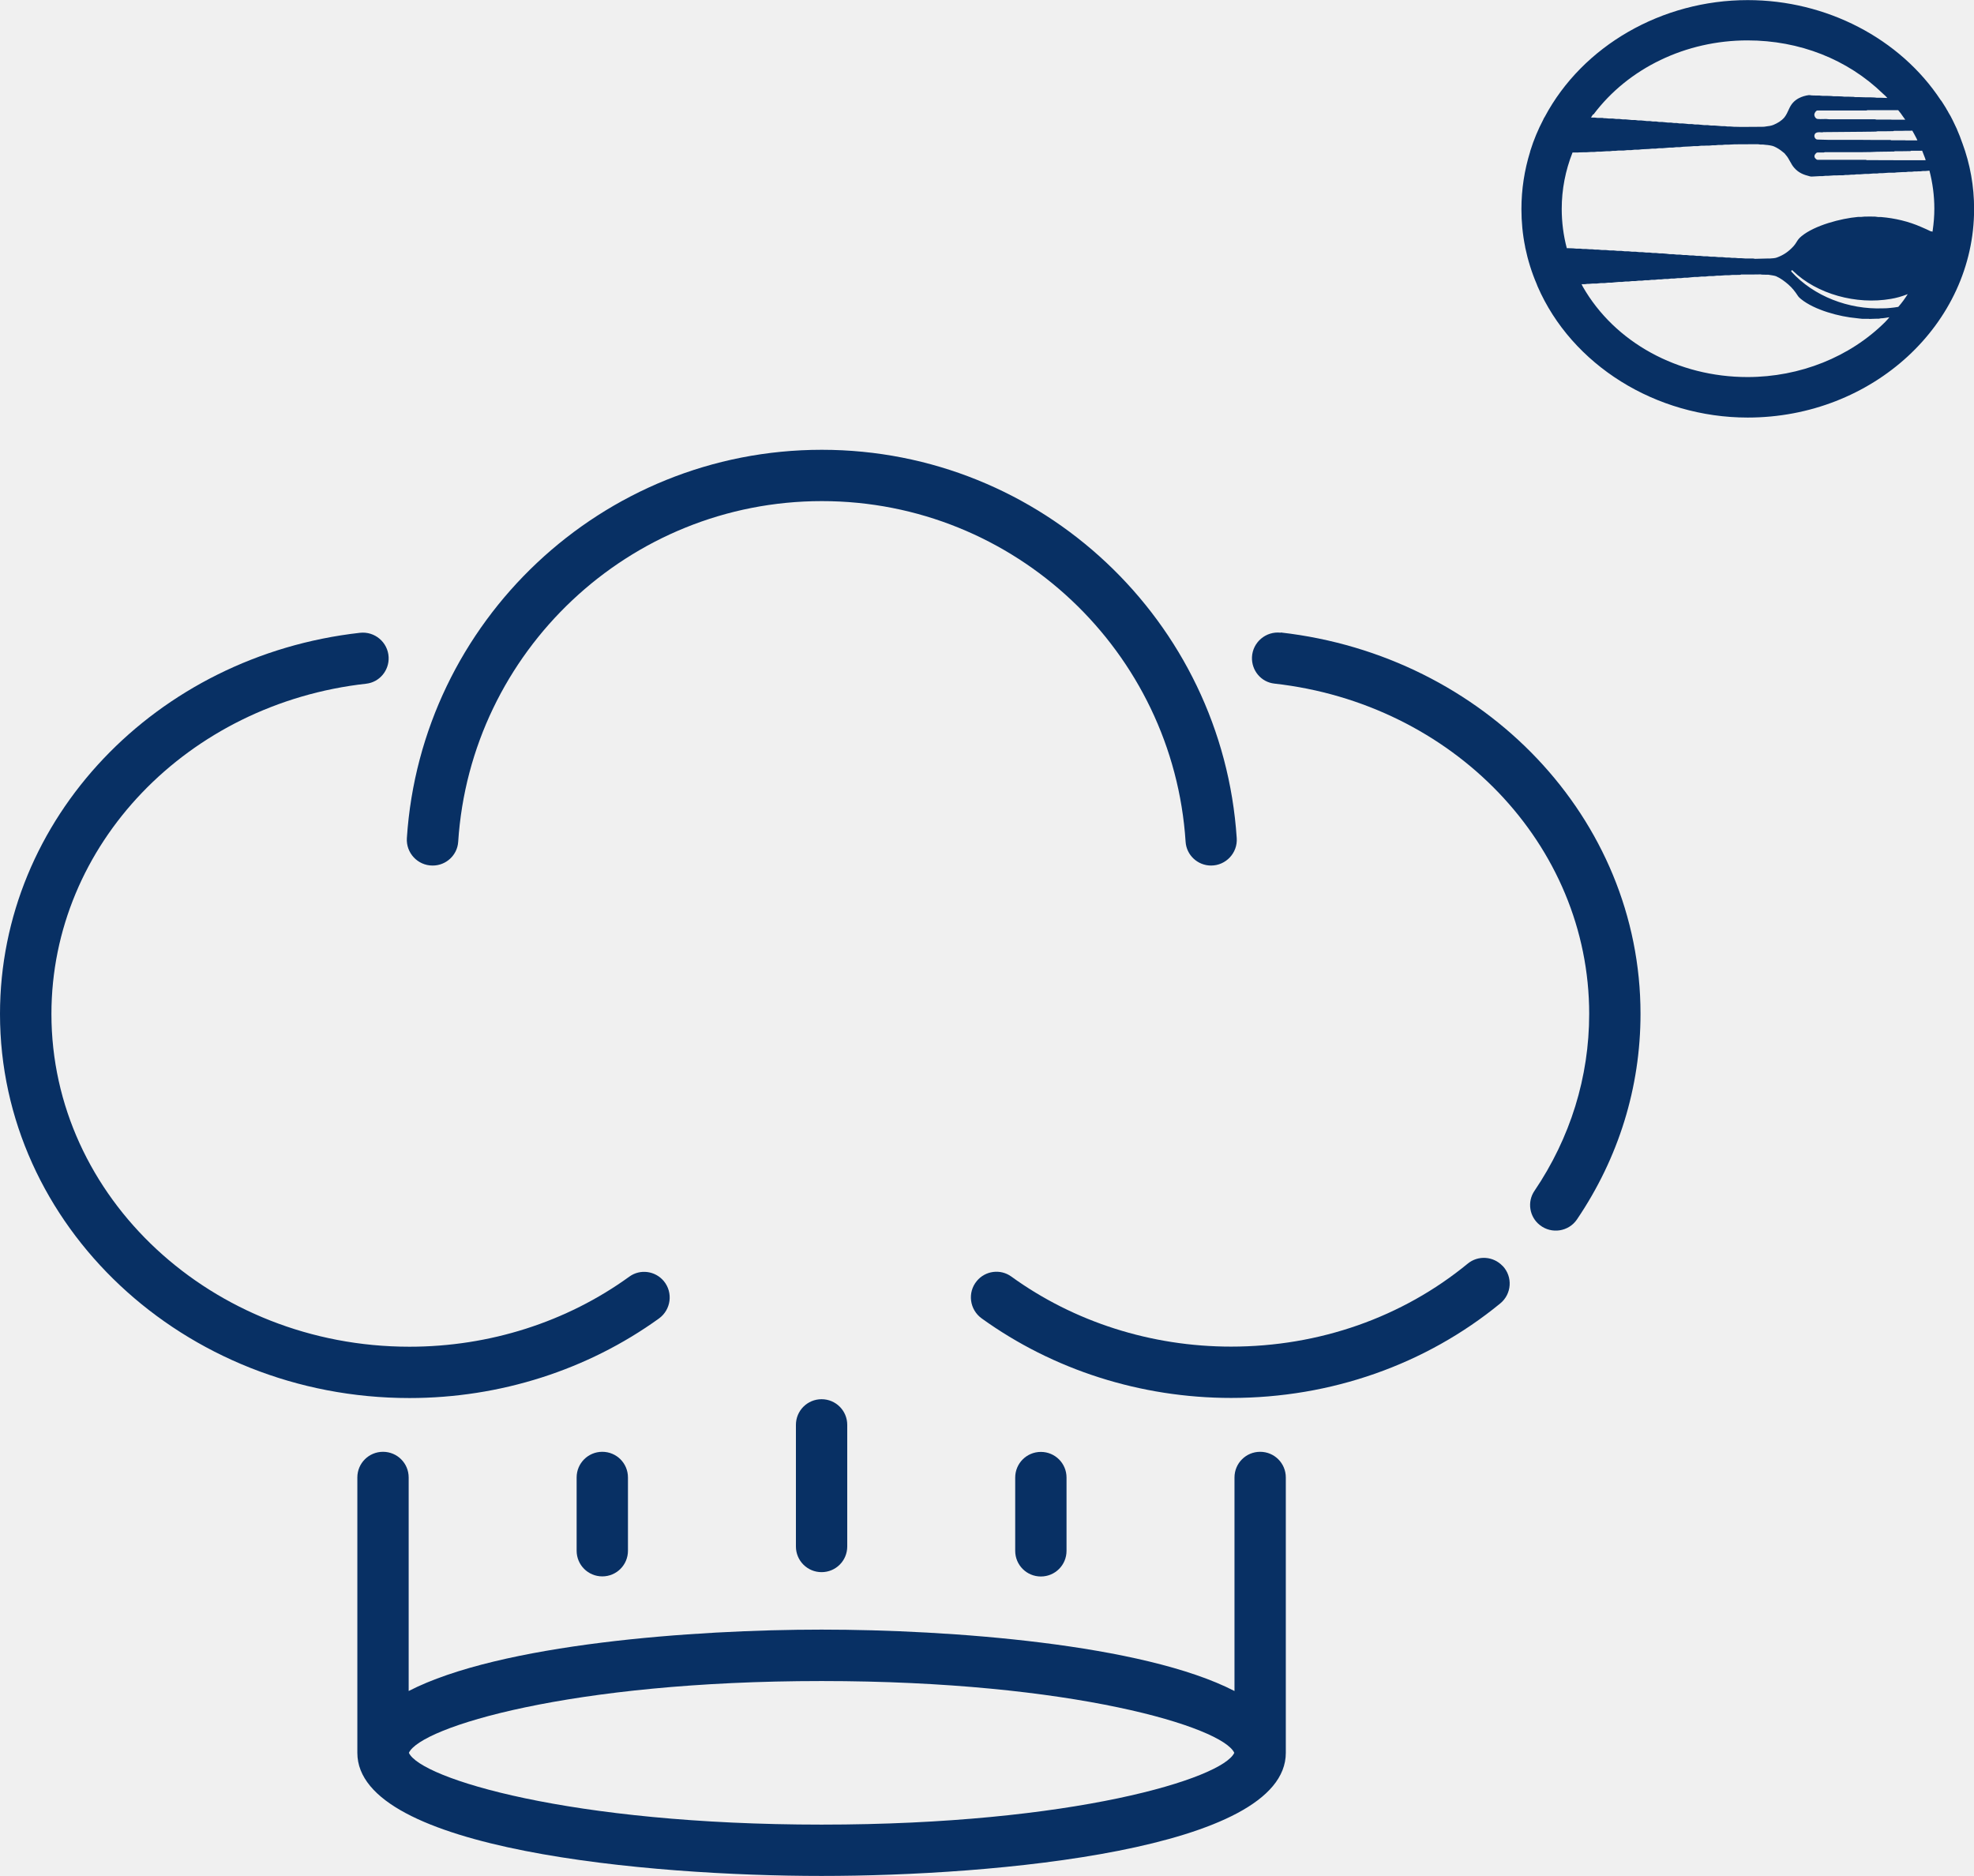
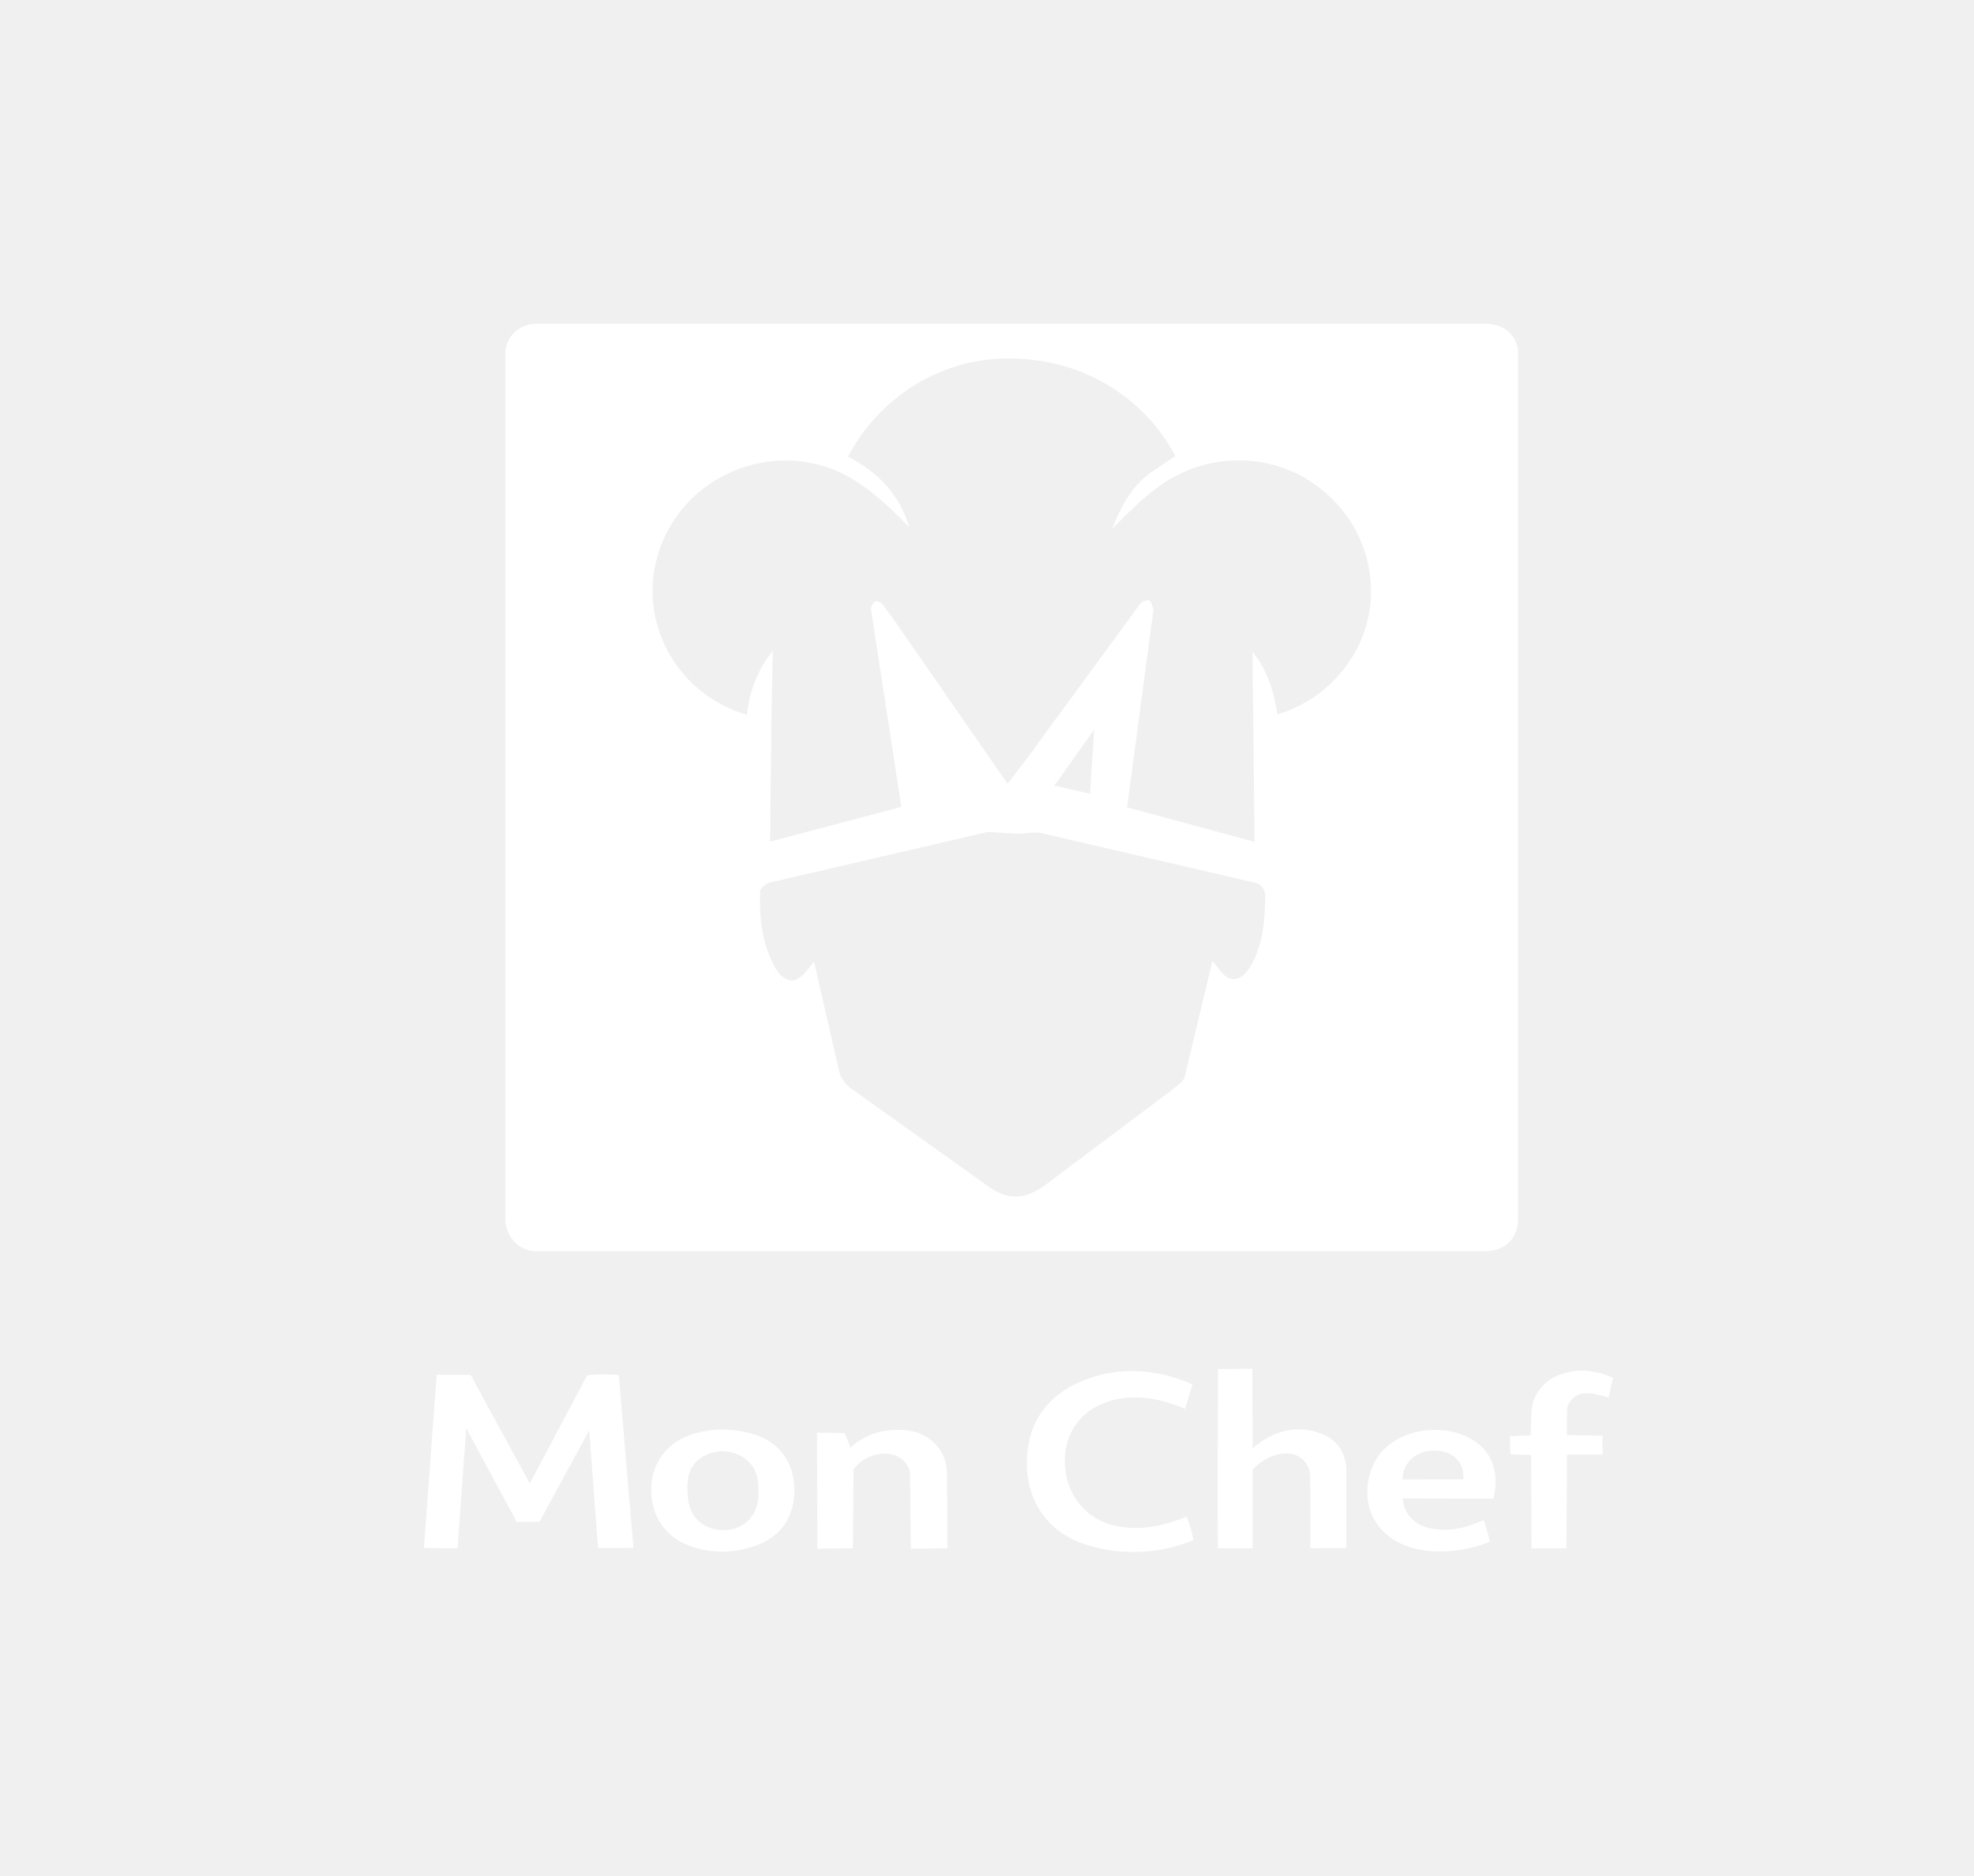
<svg xmlns="http://www.w3.org/2000/svg" id="Layer_1" data-name="Layer 1" viewBox="0 0 186.16 176.92">
  <defs>
    <style>
      .cls-1 {
-         fill: #083064;
+         fill: #fff;
      }
    </style>
  </defs>
-   <g>
-     <path class="cls-1" d="M40.81,81.63c1.26,0,2.32-.98,2.4-2.24,1.16-17.91,16.1-32.13,34.3-32.13s33.14,14.22,34.3,32.13c.08,1.26,1.14,2.24,2.4,2.24,1.4,0,2.52-1.19,2.42-2.59-1.34-20.42-18.37-36.62-39.13-36.62s-37.79,16.2-39.13,36.62c-.09,1.4,1.02,2.59,2.42,2.59Z" />
-     <path class="cls-1" d="M62.14,124.35c1.14-.82,1.36-2.44.46-3.53h0c-.81-.97-2.23-1.16-3.25-.42-5.91,4.28-13.19,6.61-20.73,6.61-18.62,0-33.77-14.08-33.77-31.38,0-15.97,12.87-29.28,29.69-31.15,1.25-.14,2.17-1.25,2.11-2.51-.07-1.4-1.31-2.45-2.71-2.29C14.71,61.84,0,77.19,0,95.63c0,19.97,17.32,36.22,38.61,36.22,8.55,0,16.8-2.65,23.53-7.5Z" />
-     <path class="cls-1" d="M120.78,59.67c-1.39-.16-2.64.89-2.71,2.29-.06,1.26.85,2.37,2.11,2.51,16.82,1.88,29.69,15.18,29.69,31.15,0,5.97-1.78,11.69-5.16,16.69-.71,1.04-.48,2.46.51,3.23h0c1.1.87,2.72.62,3.5-.54,3.92-5.79,5.99-12.44,5.99-19.39,0-18.43-14.71-33.78-33.93-35.96Z" />
-     <path class="cls-1" d="M141.7,119.39c-.87-.92-2.3-1.02-3.28-.22-6.17,5.07-14.01,7.83-22.32,7.83-7.54,0-14.82-2.33-20.73-6.61-1.02-.74-2.45-.55-3.25.42-.9,1.08-.69,2.7.46,3.53,6.73,4.85,14.98,7.5,23.53,7.5,9.43,0,18.34-3.15,25.37-8.91,1.09-.89,1.2-2.52.23-3.54h0Z" />
-     <path class="cls-1" d="M54.38,139.34v6.91c0,1.34,1.08,2.42,2.42,2.42s2.42-1.08,2.42-2.42v-6.91c0-1.34-1.08-2.42-2.42-2.42s-2.42,1.08-2.42,2.42Z" />
-     <path class="cls-1" d="M100.58,146.26v-6.91c0-1.34-1.08-2.42-2.42-2.42s-2.42,1.08-2.42,2.42v6.91c0,1.34,1.08,2.42,2.42,2.42s2.42-1.08,2.42-2.42Z" />
-     <path class="cls-1" d="M75.06,134.38v11.47c0,1.34,1.08,2.42,2.42,2.42s2.42-1.08,2.42-2.42v-11.47c0-1.34-1.08-2.42-2.42-2.42s-2.42,1.08-2.42,2.42Z" />
-     <path class="cls-1" d="M118.84,136.92c-1.34,0-2.42,1.08-2.42,2.42v20.14c-8.62-4.44-26.88-5.79-38.94-5.79s-30.32,1.35-38.94,5.79v-20.14c0-1.34-1.08-2.42-2.42-2.42s-2.42,1.08-2.42,2.42v25.93s0,.01,0,.02c0,0,0,.01,0,.02,0,9.17,27.52,11.61,43.78,11.61s43.78-2.45,43.78-11.61c0,0,0-.01,0-.02,0,0,0-.01,0-.02v-25.93c0-1.34-1.08-2.42-2.42-2.42ZM77.48,172.08c-23.76,0-37.82-4.36-38.92-6.77,1.1-2.41,15.17-6.77,38.92-6.77s37.82,4.36,38.92,6.77c-1.1,2.41-15.17,6.77-38.92,6.77Z" />
-   </g>
-   <path class="cls-1" d="M185.05,13.47c-.14-.41-.3-.83-.48-1.23h0s-.01-.03-.01-.04c-.1-.21-.19-.41-.29-.61-.04-.08-.08-.17-.12-.25-.12-.26-.26-.5-.4-.73-.04-.1-.1-.18-.15-.26-.11-.22-.25-.41-.37-.61-.07-.1-.12-.21-.21-.3-3.84-5.82-10.79-9.43-18.2-9.43-8.09,0-15.57,4.31-19.14,11.01-.06.08-.11.18-.15.28-.47.9-.89,1.88-1.22,2.95,0,.01-.01.04-.01.06-.54,1.74-.82,3.55-.82,5.41,0,1.18.11,2.38.35,3.55,0,.03.01.06.01.08.25,1.19.61,2.35,1.08,3.44.03.07.06.14.08.21,3.22,7.43,11.16,12.38,19.82,12.38,11.77,0,21.35-8.82,21.35-19.67,0-2.13-.37-4.23-1.11-6.22ZM179.03,28.94c-.25.04-.5.08-.75.1-.24.03-.48.04-.72.04-3.21.12-6.51-1.13-8.63-3.47-.04-.1.1-.18.14-.08,2.28,2.23,6.02,3.22,9.24,2.66.26-.04.51-.1.77-.17.28-.08.55-.17.83-.28-.26.41-.55.82-.89,1.2ZM182.09,21.82l-.4-.19c-.17-.08-.33-.15-.5-.22-1.2-.53-2.48-.83-3.78-.94h-.26s-.32-.04-.32-.04c-.33-.01-.66-.01-1.01,0l-.32.03h-.29c-1.59.14-4.07.79-5.31,1.81-.44.36-.41.55-.76.95-.46.5-.91.82-1.55,1.06-.19.08-.46.08-.68.1h-.24s-1.16.03-1.16.03l-.18-.03h-.72s-.4-.03-.4-.03h-.29s-.3-.03-.3-.03h-.3s-.24-.03-.24-.03h-.3s-.37-.04-.37-.04h-.36s-.36-.04-.36-.04h-.36s-.33-.04-.33-.04h-.33s-.35-.04-.35-.04h-.32s-.33-.04-.33-.04h-.29s-.35-.04-.35-.04h-.29s-.33-.04-.33-.04h-.3s-.33-.04-.33-.04h-.33s-.3-.04-.3-.04l-.33-.03h-.3s-.33-.04-.33-.04h-.32s-.29-.04-.29-.04h-.33s-.35-.04-.35-.04h-.29s-.36-.04-.36-.04h-.33s-.35-.04-.35-.04h-.33s-.35-.04-.35-.04h-.35s-.36-.04-.36-.04h-.36s-.39-.04-.39-.04h-.37s-.36-.04-.36-.04h-.29s-.26-.03-.26-.03h-.25s-.33-.03-.33-.03h-.3s-.25-.03-.25-.03h-.37s-.32-.03-.32-.03h-.03c-.11,0-.21,0-.32-.01-.07-.01-.15,0-.22,0-.32-1.2-.48-2.46-.48-3.71,0-1.84.35-3.62,1.02-5.32h.55s.06-.01.06-.01h.08s.44-.01.44-.01h.19s.46-.03.46-.03h.29s.29-.03.29-.03h.33s.55-.04.55-.04h.29s.24-.03.24-.03h.24l.29-.03h.5s.35-.04.35-.04h.36s.33-.04.33-.04h.35s.35-.04.35-.04l.66-.03.3-.03h.33s.32-.04.32-.04h.33s.32-.03.32-.03l.33-.03h.32s.33-.04.33-.04h.33s.33-.04.33-.04l.66-.03.35-.03h.36s.33-.04.33-.04h.28s.24-.01.24-.01h.24s.32-.03.32-.03h.26s.28-.03.28-.03h.36c.1-.01.21-.03.3-.03h.32s.57-.03.57-.03h.18s1.99-.01,1.99-.01l.22.03h.25l.26.03c.21.01.61.07.79.15.32.14.59.32.84.53.06.04.11.08.15.12l.12.15c.33.36.47.86.8,1.22.41.47.87.65,1.47.8.14.04.26.01.4.01l.55-.03h.24s.3-.03.3-.03h.24s.55-.04.55-.04h.28s.24-.01.24-.01h.33s.24-.03.24-.03h.24s.33-.03.33-.03h.24s.24-.03.24-.03h.33s.47-.04.47-.04h.33s.47-.04.47-.04h.33s.24-.03.24-.03h.28s.55-.04.55-.04h.54s.24-.03.24-.03l.55-.03h.28s.24-.03.24-.03h.33s.24-.03.24-.03h.24s.12-.01.12-.01h.21s.24-.03.24-.03h.24s.33-.03.33-.03h.06c.3,1.16.46,2.36.46,3.58,0,.71-.06,1.38-.15,2.01-.01.06-.01.11-.03.17-.03-.01-.06-.03-.08-.04ZM177.64,10.39h1.37c.17.19.32.4.46.61.07.1.14.19.21.29h-1.29s-.03-.01-.03-.01h-1.38s-.17-.03-.17-.03h-4.29c-.37-.06-.75.01-1.12-.03-.19-.03-.33-.29-.29-.47.03-.12.15-.33.29-.33h4.61s.1-.03.1-.03h1.54ZM171.91,12.46h.08s3.44-.03,3.44-.03h.1s.68-.01.68-.01h.17s.53-.01.53-.01l.17-.03h.76s.69-.01.69-.01l.1-.03h.76s.35-.01.35-.01h.41s.19-.01.19-.01c.12.21.25.44.37.68.04.08.08.15.11.24h-1.09s-.08-.01-.08-.01h-1.29l-.08-.03h-1.55s-1.36-.01-1.36-.01h-2.93s-1.04-.03-1.04-.03c-.18,0-.32-.22-.29-.39.07-.43.62-.26.8-.29ZM171.22,14.49c.06-.06.11-.11.21-.11h.57l.1-.03h3.53s.68-.01.68-.01h.08s.68-.03.68-.03h.17s.62-.01.62-.01h.08s.68-.01.68-.01l.08-.03h.77s.69-.01.69-.01l.07-.03h.86s.18-.01.18-.01c.1.24.19.47.28.72l.04.14s.01.03.01.04h-2.66s-2.9-.01-2.9-.01l-.08-.03h-4.56c-.08,0-.17-.1-.21-.14-.11-.12-.1-.32.04-.43ZM150.28,10.79c3.28-4.37,8.71-6.98,14.52-6.98,4.9,0,9.43,1.78,12.78,5.03.14.12.28.25.41.4-.1,0-.19-.01-.29-.01-.11,0-.21-.01-.3-.01h-.4c-.1-.01-.21-.03-.3-.03s-.18,0-.28-.01h-.43c-.11-.01-.21-.01-.32-.01-.11-.01-.21-.01-.32-.01h-.39c-.11-.03-.21-.03-.32-.03-.1,0-.21-.01-.3-.01h-.41c-.11-.01-.21-.03-.32-.03s-.21-.01-.3-.01h-.4c-.1-.01-.21-.03-.3-.03-.11,0-.21-.01-.32-.01h-.39c-.11-.01-.21-.01-.32-.03h-.32s-.39-.01-.39-.01c-.08-.01-.18-.03-.28-.03-.33.04-.66.14-.95.29-.21.11-.39.25-.54.41-.4.43-.44.91-.82,1.4-.28.33-.64.54-1.04.71-.21.08-.44.12-.66.14l-.19.03c-.08,0-.15,0-.24.01h-.21s-1.6.01-1.6.01h-.17s-.44-.01-.44-.01h-.17s-.39-.03-.39-.03h-.25s-.26-.03-.26-.03h-.28s-.33-.03-.33-.03l-.36-.03h-.33s-.32-.04-.32-.04h-.33s-.28-.03-.28-.03l-.3-.03h-.29s-.28-.04-.28-.04h-.32s-.25-.03-.25-.03l-.32-.03h-.28s-.28-.04-.28-.04h-.26s-.28-.04-.28-.04h-.28s-.28-.03-.28-.03l-.28-.03h-.28s-.25-.04-.25-.04h-.32s-.26-.04-.26-.04h-.28s-.26-.03-.26-.03l-.3-.03h-.28s-.28-.04-.28-.04h-.32s-.28-.03-.28-.03l-.3-.03h-.28s-.32-.04-.32-.04h-.3s-.33-.04-.33-.04h-.35s-.33-.03-.33-.03h-.12s-.17-.03-.17-.03h-.47s-.25-.03-.25-.03h-.24s-.12-.01-.12-.01c.06-.1.12-.19.19-.29ZM177.79,30.36c-3.32,3.31-8.05,5.2-12.99,5.2-6.56,0-12.52-3.26-15.53-8.52-.04-.08-.08-.15-.12-.24h.32s.25-.03.25-.03h.14l.37-.03h.36s.36-.04.36-.04h.35s.35-.04.35-.04h.32s.35-.04.35-.04l.33-.03h.29s.35-.04.35-.04h.29s.33-.04.33-.04h.3s.33-.04.33-.04h.3s.29-.04.29-.04h.33s.3-.04.3-.04h.29s.33-.04.33-.04h.28s.33-.04.33-.04h.3s.32-.04.32-.04h.29s.33-.04.33-.04h.3s.33-.04.33-.04h.29s.35-.04.35-.04l.33-.03h.29s.36-.04.36-.04h.36s.33-.04.33-.04h.39s.33-.04.33-.04h.3s.5-.04.5-.04h.35s.3-.03.3-.03h.3s.48-.01.48-.01l.08-.03h.97s.77-.01.77-.01h.1c.14.04.32.01.47.03h.26c.17.03.57.08.72.14.43.19.8.47,1.15.77.37.32.65.68.91,1.08.07.11.19.22.29.3,1.27,1.04,3.64,1.67,5.26,1.81l.25.03.29.03h.61s.01.01.03.01h.04s.15-.01.26-.01h.01c.12,0,.24,0,.33-.01h.25s.22-.04.22-.04h.04c.24-.01.48-.06.75-.1-.11.15-.26.3-.41.46Z" />
+   <path class="cls-1" d="M140.29,118H50.55c-1.68,0-2.9-1.46-2.9-3.08V33.32c0-1.57,1.36-2.78,2.87-2.78h89.68c1.55,0,2.96,1.08,2.96,2.74v81.64c0,1.73-1.01,2.94-2.88,3.08ZM97.52,70.61l9.98-13.63c.16-.22.68-.45.88-.34s.35.58.39.92l-2.48,18.58,12.02,3.25-.19-17.9c1.44,1.73,1.99,3.72,2.35,5.88,2.54-.75,4.54-2.17,6.15-4.13,3.68-4.49,3.52-10.94-.22-15.36-4.3-5.08-11.63-5.92-17.06-2.04-1.66,1.19-2.99,2.57-4.46,4.04.83-2.15,1.94-4.18,3.85-5.46l2.12-1.42c-3.21-5.94-9.23-9.28-15.98-9.19-6.33.08-12,3.72-14.9,9.27,2.8,1.36,4.92,3.65,5.79,6.67-2.05-2.15-3.99-3.94-6.56-5.22-7.04-3.16-15.41.76-17.31,8.33-1.58,6.32,2.25,12.74,8.55,14.55.26-2.28,1.04-4.28,2.43-6.03l-.13,7.1-.11,10.89,12.37-3.27-2.86-18.63c-.05-.3.28-.74.47-.77.16-.02.51.13.61.28l.99,1.34,10.81,15.6,2.5-3.28ZM102.79,74.85l.4-6.04-3.76,5.28,3.36.77ZM110.44,102.85c.41-.31,1.09-.82,1.25-1.16l2.65-11.06c.46.52.97,1.43,1.63,1.65.96.32,1.71-.66,2.1-1.4,1.05-1.95,1.21-4.1,1.25-6.31.01-.65-.3-1.17-.97-1.32l-11.44-2.66-8.72-2.02c-.71-.17-1.57.09-2.35.05l-2.68-.16-20.58,4.78c-.39.09-.89.53-.9.89-.08,2.53.21,4.93,1.4,7.1.37.67,1.14,1.49,1.97,1.16.67-.27,1.21-1.07,1.72-1.69l2.38,10.38c.14.6.58,1.2,1.1,1.57l13.02,9.29c1.88,1.34,3.54,1.14,5.34-.21l11.84-8.88Z" />
+   <path class="cls-1" d="M56.4,146l-.83-11.11-4.69,8.62-2.15.03-4.76-8.85-.82,11.33-3.17-.03,1.2-16.34h3.19s5.59,10.25,5.59,10.25l5.42-10.2c.93-.1,1.94-.09,2.97-.03l1.39,16.31-3.34.02Z" />
+   <path class="cls-1" d="M123.58,146.03l-.02-6.76c0-1.24-.95-2.18-2.18-2.19s-2.34.57-3.26,1.51v7.43s-3.27,0-3.27,0l-.02-6.57.04-10.34,3.23-.02.03,7.51c1.94-1.75,4.34-2.26,6.59-1.35,1.41.57,2.25,1.89,2.25,3.41v7.34s-3.39.01-3.39.01Z" />
+   <path class="cls-1" d="M105.39,143.94c2.27.43,4.39-.05,6.52-.9.29.71.49,1.38.63,2.21-3.34,1.39-7.11,1.48-10.46.31-3.4-1.19-5.24-4.11-5.24-7.57s1.58-6.02,4.65-7.5c3.41-1.64,7.38-1.54,10.96.08l-.69,2.3c-2.46-1.04-4.88-1.46-7.28-.68-2.69.87-4.19,3.15-4.06,5.94s1.95,5.25,4.97,5.81Z" />
+   <path class="cls-1" d="M71.8,145.55c-2.22.98-4.69,1.04-6.87.2-1.98-.76-3.21-2.38-3.47-4.46-.32-2.51.89-4.84,3.3-5.83,2.07-.85,4.49-.82,6.6-.1,2.42.83,3.65,2.95,3.55,5.44-.08,2.09-1.06,3.85-3.1,4.75ZM67.98,144.3c2.11.13,3.51-1.33,3.55-3.32.02-.97-.02-2-.64-2.8-1.27-1.63-3.85-1.76-5.28-.27-.87.91-.85,2.29-.72,3.45.18,1.68,1.34,2.83,3.1,2.94Z" />
+   <path class="cls-1" d="M83.93,137.13c-1.27-.2-2.75.42-3.43,1.46l-.07,7.43-3.35.03-.03-10.93,2.59.03.58,1.36c1.41-1.29,3.28-1.83,5.26-1.62,2.1.21,3.8,1.81,3.82,4.01l.05,7.12-3.45.04-.07-6.89c-.01-1.04-.81-1.87-1.9-2.03Z" />
+   <path class="cls-1" d="M134.89,144.13c1.81.39,3.3-.04,5.04-.76.23.68.41,1.3.57,2.03-3.26,1.32-8.05,1.52-10.41-1.38-1.35-1.65-1.46-3.94-.56-5.91,1.65-3.61,7.38-4.27,10.14-1.72,1.36,1.26,1.62,3.2,1.16,4.95l-8.52-.02c.02,1.46,1.09,2.49,2.57,2.82ZM138,139.5c.11-1.88-1.26-2.69-2.73-2.7-1.66-.02-2.99,1.11-3.01,2.73l5.74-.02Z" />
+   <path class="cls-1" d="M147.78,137.16l-.06,8.87h-3.29s-.04-8.8-.04-8.8l-1.95-.08-.06-1.71,1.96-.07.09-2.24c.07-1.64,1.23-2.99,2.77-3.52,1.64-.57,3.26-.4,4.92.33l-.42,1.87c-.83-.24-1.46-.44-2.27-.41s-1.63.77-1.64,1.58l-.03,2.37,3.36.05.02,1.78h-3.38Z" />
</svg>
